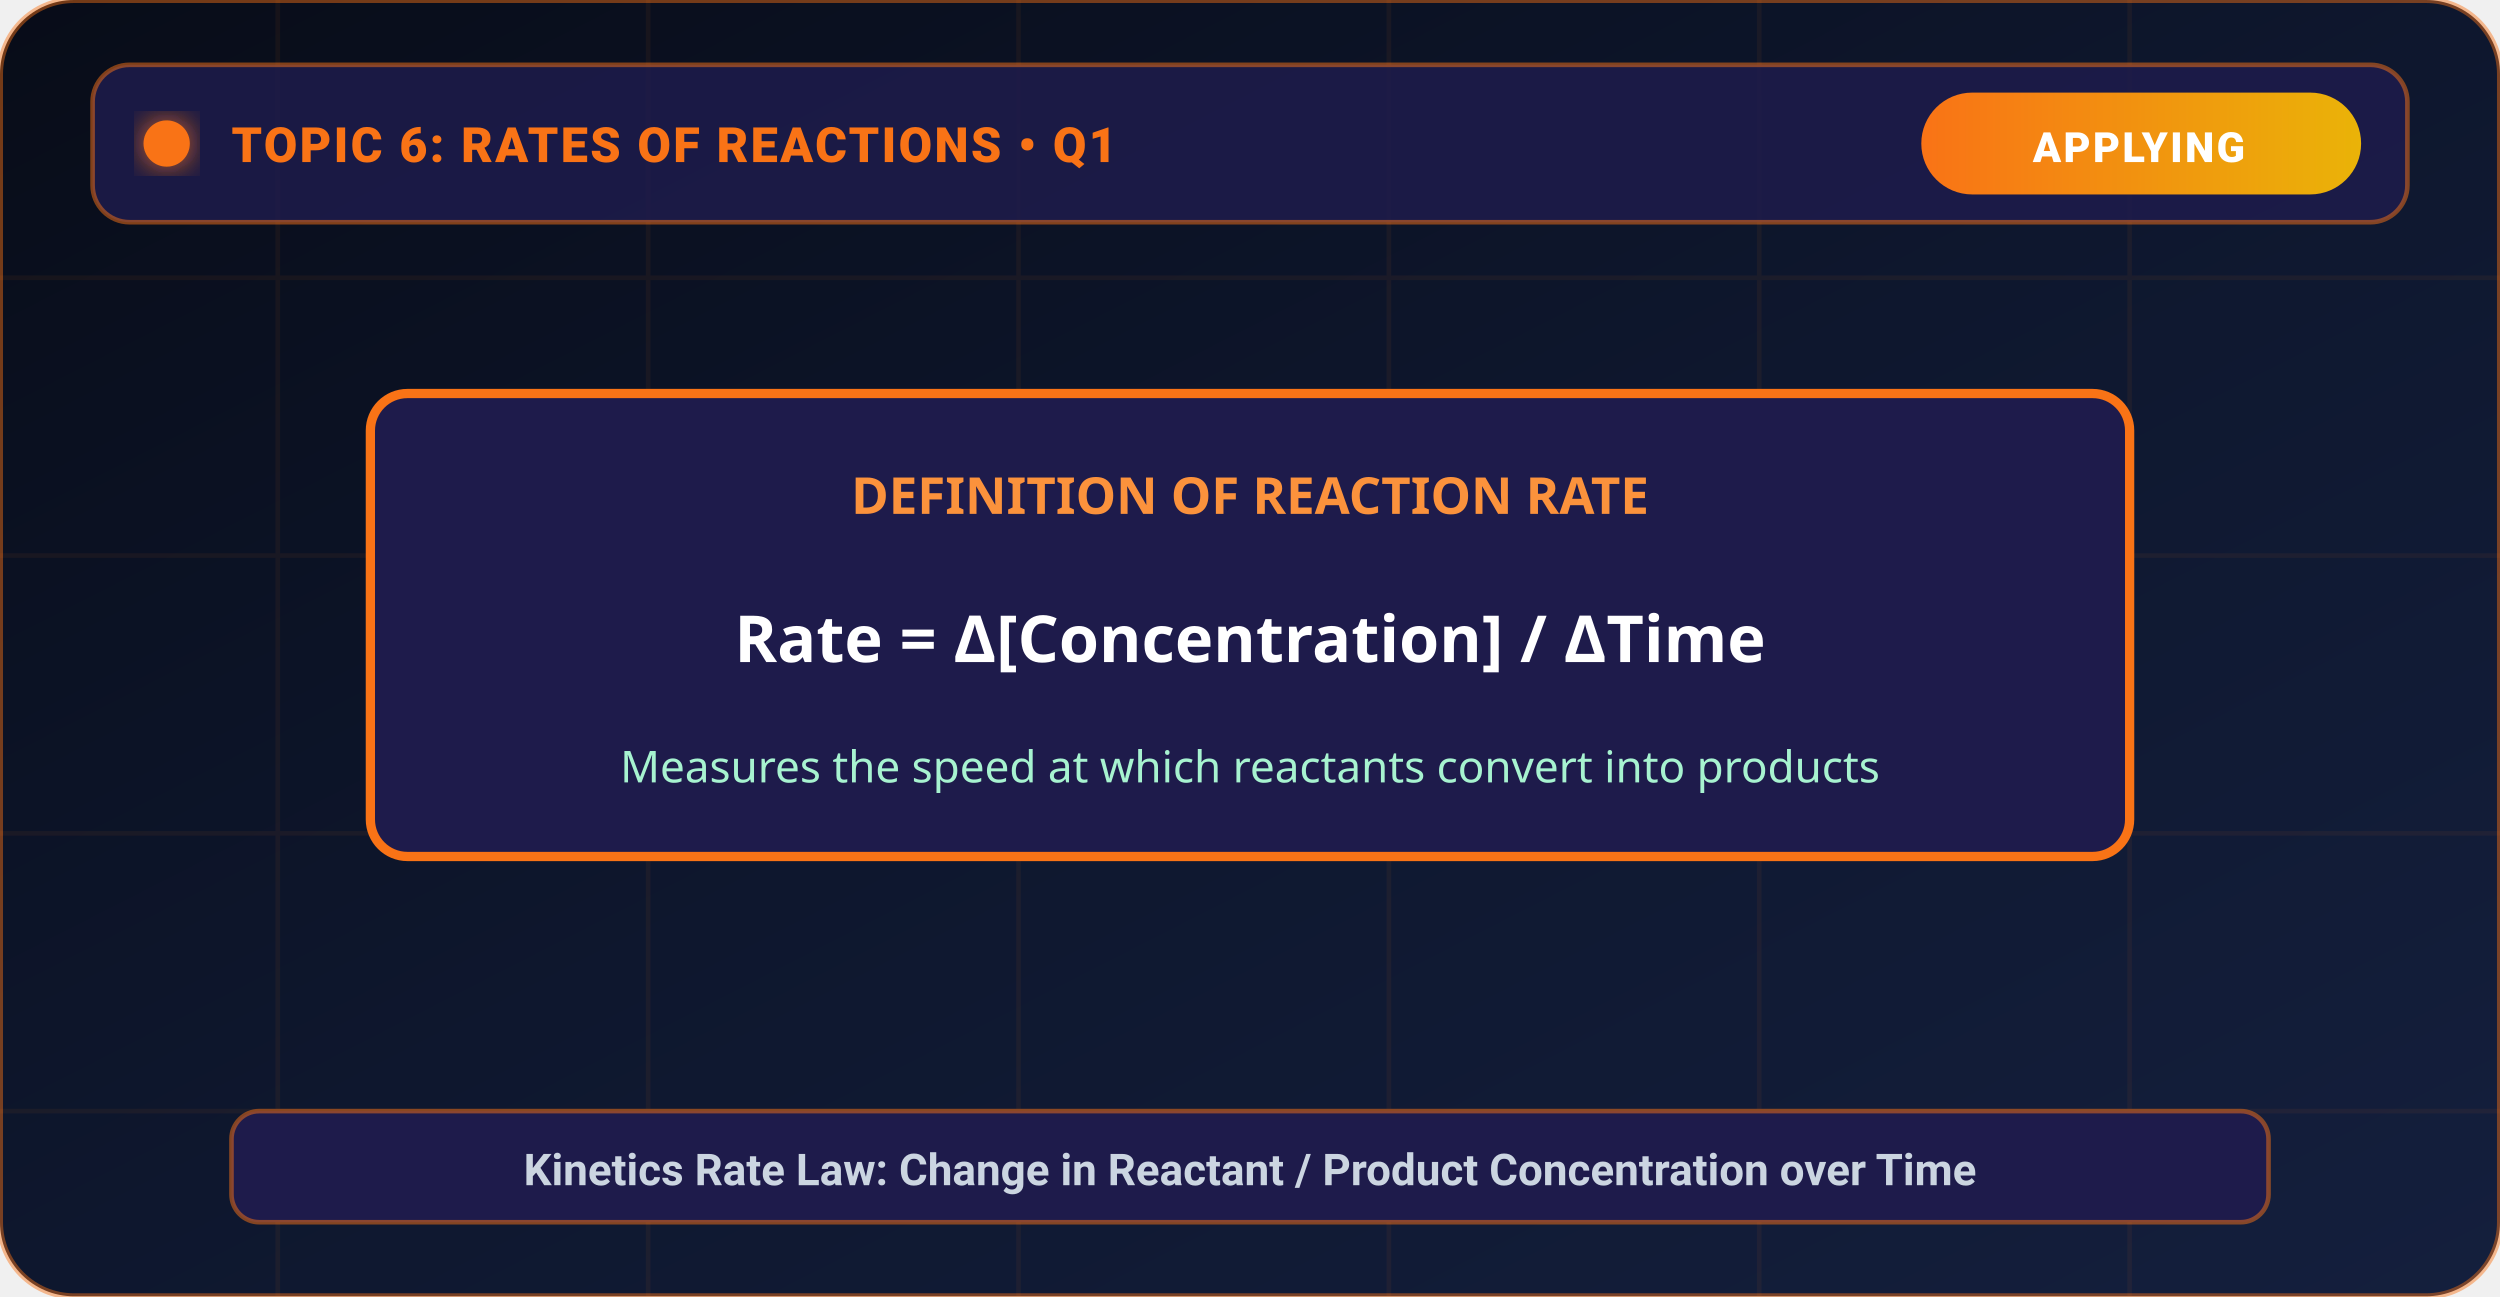
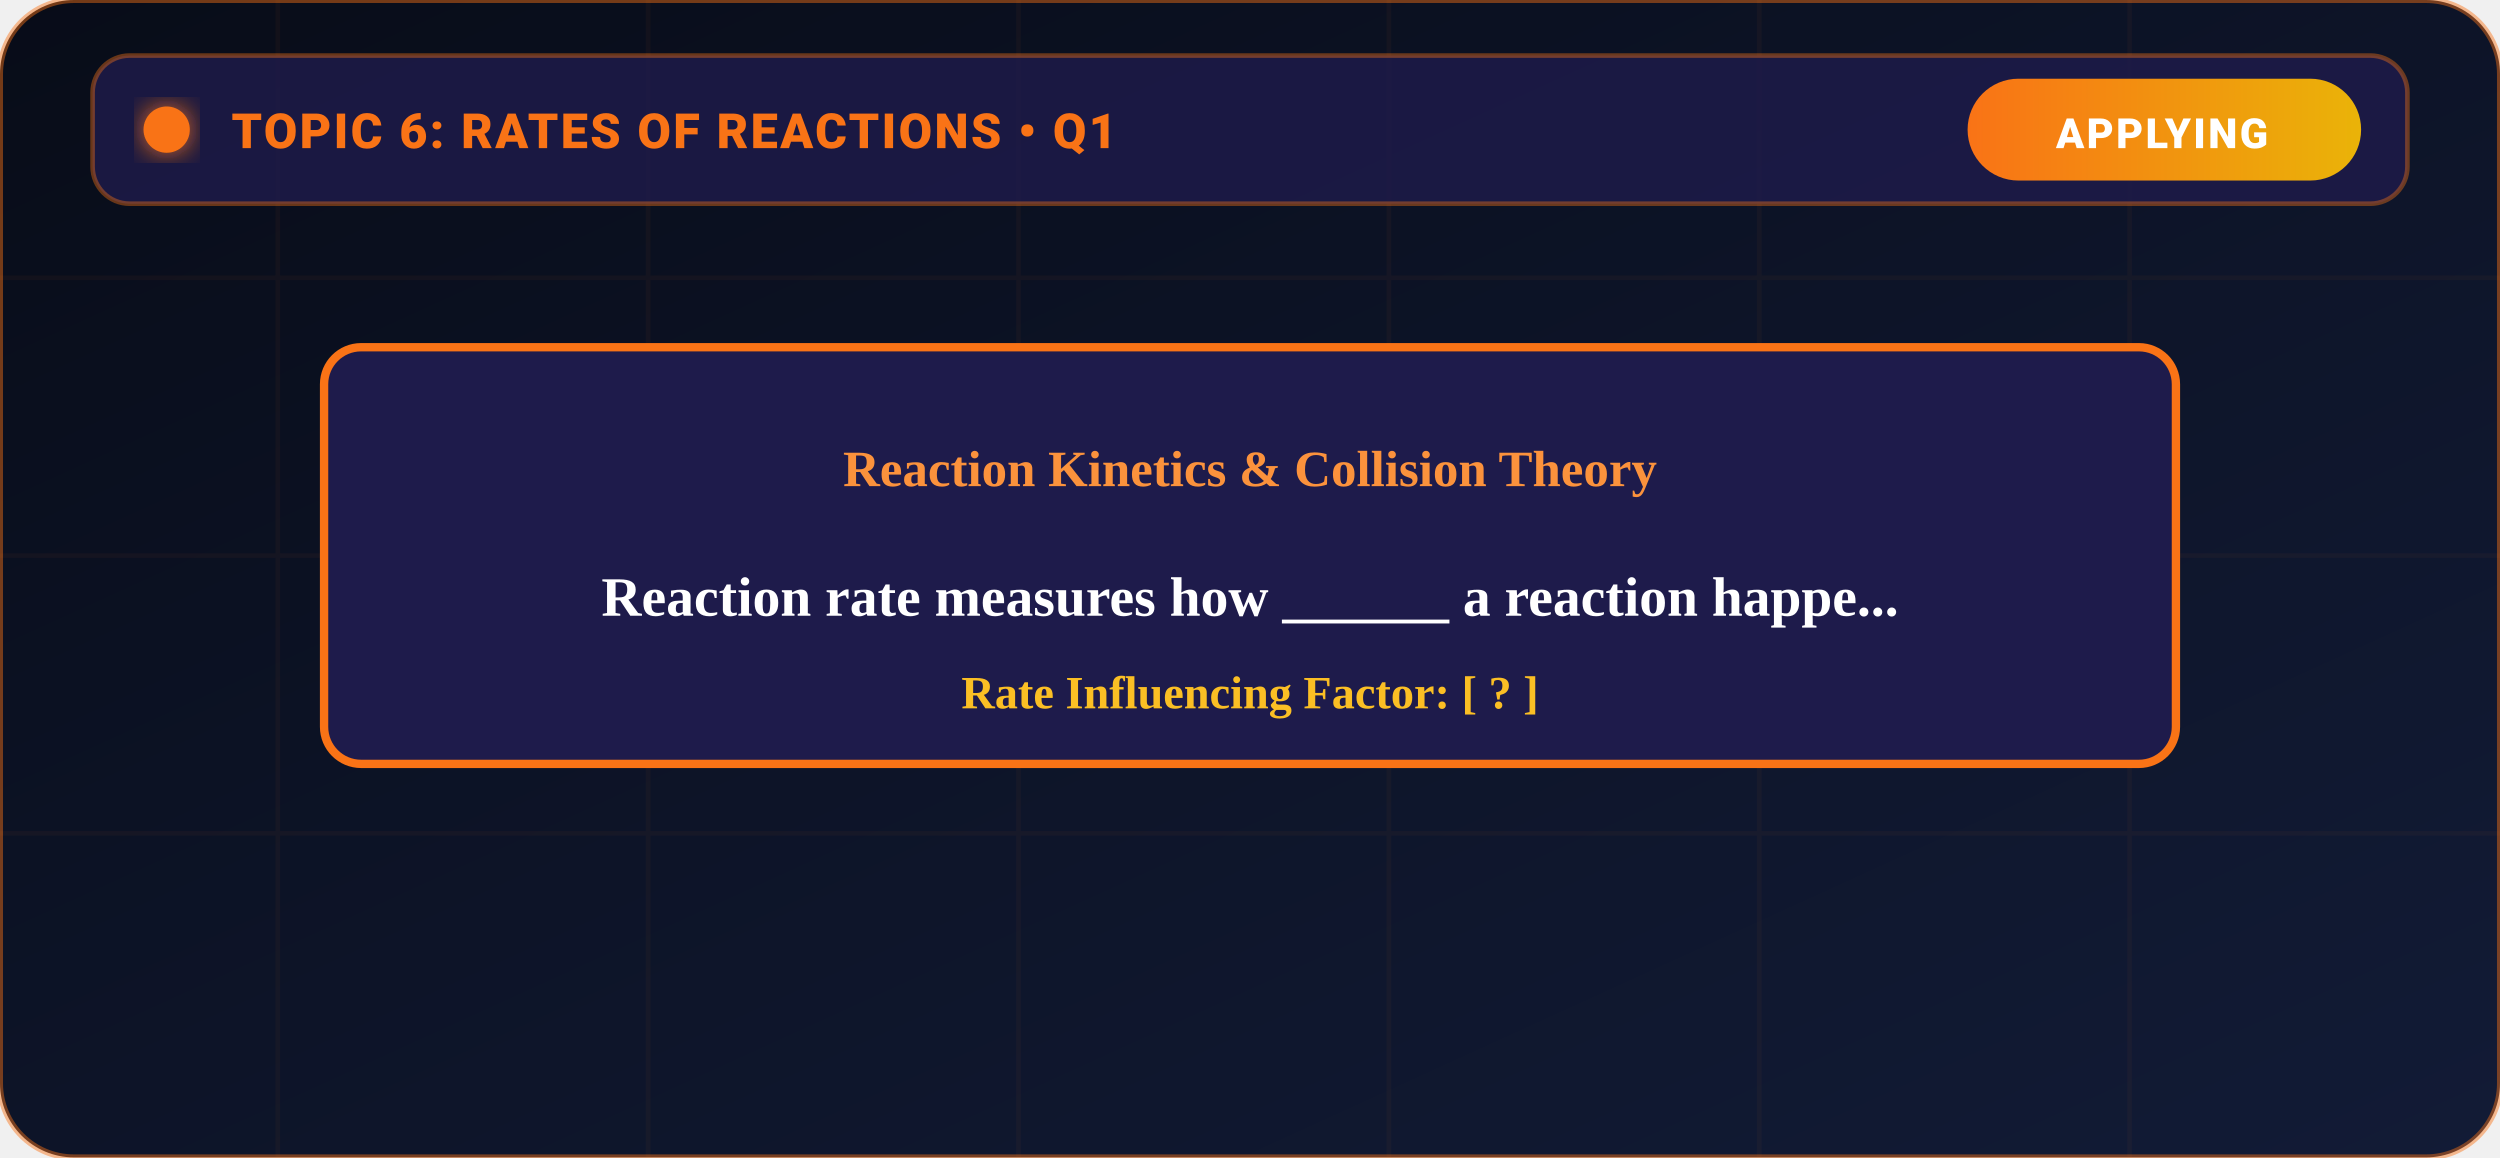
- <svg xmlns="http://www.w3.org/2000/svg" viewBox="0 0 540 280" width="100%" height="100%">
+ <svg xmlns="http://www.w3.org/2000/svg" viewBox="0 0 540 250" width="100%" height="100%">
  <defs>
    <linearGradient id="bgGrad_t6_1" x1="0%" y1="0%" x2="100%" y2="100%">
      <stop offset="0%" stop-color="#080c18" />
-       <stop offset="50%" stop-color="#0e172e" />
-       <stop offset="100%" stop-color="#141f3d" />
+       <stop offset="50%" stop-color="#0d1428" />
+       <stop offset="100%" stop-color="#121b36" />
    </linearGradient>
    <linearGradient id="primaryGrad_t6_1" x1="0%" y1="0%" x2="100%" y2="0%">
      <stop offset="0%" stop-color="#f97316" />
      <stop offset="100%" stop-color="#eab308" />
    </linearGradient>
    <filter id="glow_t6_1" x="-20%" y="-20%" width="140%" height="140%">
-       <feGaussianBlur stdDeviation="3.5" result="blur" />
+       <feGaussianBlur stdDeviation="3" result="blur" />
      <feComposite in="SourceGraphic" in2="blur" operator="over" />
    </filter>
  </defs>
-   <rect width="540" height="280" rx="16" fill="url(#bgGrad_t6_1)" stroke="#f97316" stroke-width="1.3" stroke-opacity="0.45" />
-   <g opacity="0.06" stroke="#f97316" stroke-width="1">
-     <line x1="60" y1="0" x2="60" y2="280" />
-     <line x1="140" y1="0" x2="140" y2="280" />
-     <line x1="220" y1="0" x2="220" y2="280" />
-     <line x1="300" y1="0" x2="300" y2="280" />
-     <line x1="380" y1="0" x2="380" y2="280" />
-     <line x1="460" y1="0" x2="460" y2="280" />
+   <rect width="540" height="250" rx="16" fill="url(#bgGrad_t6_1)" stroke="#f97316" stroke-width="1.3" stroke-opacity="0.45" />
+   <g opacity="0.04" stroke="#f97316" stroke-width="1">
+     <line x1="60" y1="0" x2="60" y2="250" />
+     <line x1="140" y1="0" x2="140" y2="250" />
+     <line x1="220" y1="0" x2="220" y2="250" />
+     <line x1="300" y1="0" x2="300" y2="250" />
+     <line x1="380" y1="0" x2="380" y2="250" />
+     <line x1="460" y1="0" x2="460" y2="250" />
    <line x1="0" y1="60" x2="540" y2="60" />
    <line x1="0" y1="120" x2="540" y2="120" />
    <line x1="0" y1="180" x2="540" y2="180" />
-     <line x1="0" y1="240" x2="540" y2="240" />
  </g>
-   <rect x="20" y="14" width="500" height="34" rx="8" fill="#1e1b4b" fill-opacity="0.85" stroke="#f97316" stroke-width="1" stroke-opacity="0.5" />
-   <circle cx="36" cy="31" r="5" fill="#f97316" filter="url(#glow_t6_1)" />
-   <text x="50" y="35" fill="#f97316" font-family="'Segoe UI', Roboto, sans-serif" font-size="10.5" font-weight="900" letter-spacing="0.5">TOPIC 6: RATES OF REACTIONS • Q1</text>
-   <rect x="415" y="20" width="95" height="22" rx="11" fill="url(#primaryGrad_t6_1)" />
-   <text x="462" y="35" fill="#ffffff" font-family="'Segoe UI', Roboto, sans-serif" font-size="9" font-weight="900" text-anchor="middle" letter-spacing="0.5">APPLYING</text>
+   <rect x="20" y="12" width="500" height="32" rx="8" fill="#1e1b4b" fill-opacity="0.8" stroke="#f97316" stroke-width="1" stroke-opacity="0.4" />
+   <circle cx="36" cy="28" r="5" fill="#f97316" filter="url(#glow_t6_1)" />
+   <text x="50" y="32" fill="#f97316" font-family="'Segoe UI', Roboto, sans-serif" font-size="10.5" font-weight="900" letter-spacing="0.5">TOPIC 6: RATES OF REACTIONS • Q1</text>
+   <rect x="425" y="17" width="85" height="22" rx="11" fill="url(#primaryGrad_t6_1)" />
+   <text x="467" y="32" fill="#ffffff" font-family="'Segoe UI', Roboto, sans-serif" font-size="9" font-weight="900" text-anchor="middle" letter-spacing="0.5">APPLYING</text>
  <g transform="translate(0, 10)">
-     <g transform="translate(80, 75)">
-       <rect x="0" y="0" width="380" height="100" rx="8" fill="#1e1b4b" stroke="#f97316" stroke-width="2" />
-       <text x="190" y="26" fill="#fb923c" font-family="sans-serif" font-size="11" font-weight="bold" text-anchor="middle">DEFINITION OF REACTION RATE</text>
-       <text x="190" y="58" fill="#ffffff" font-family="sans-serif" font-size="14" font-weight="bold" text-anchor="middle">Rate = Δ[Concentration] / ΔTime</text>
-       <text x="190" y="84" fill="#a7f3d0" font-family="sans-serif" font-size="9.5" text-anchor="middle">Measures the speed at which reactants convert into products</text>
+     <g transform="translate(70, 65)">
+       <rect x="0" y="0" width="400" height="90" rx="8" fill="#1e1b4b" stroke="#f97316" stroke-width="1.8" />
+       <text x="200" y="30" fill="#fb923c" font-size="11" font-weight="bold" text-anchor="middle">Reaction Kinetics &amp; Collision Theory</text>
+       <text x="200" y="58" fill="#ffffff" font-size="12" font-weight="bold" text-anchor="middle">Reaction rate measures how ______ a reaction happe...</text>
+       <text x="200" y="78" fill="#fbbf24" font-size="10" font-weight="bold" text-anchor="middle">Rate Influencing Factor: [ ? ]</text>
    </g>
  </g>
-   <rect x="50" y="240" width="440" height="24" rx="6" fill="#1e1b4b" stroke="#f97316" stroke-width="1" stroke-opacity="0.5" />
-   <text x="270" y="256" fill="#cbd5e1" font-family="'Segoe UI', Roboto, sans-serif" font-size="9.5" font-weight="bold" text-anchor="middle">Kinetics Rate Law: Change in Reactant / Product Concentration over Time</text>
</svg>
